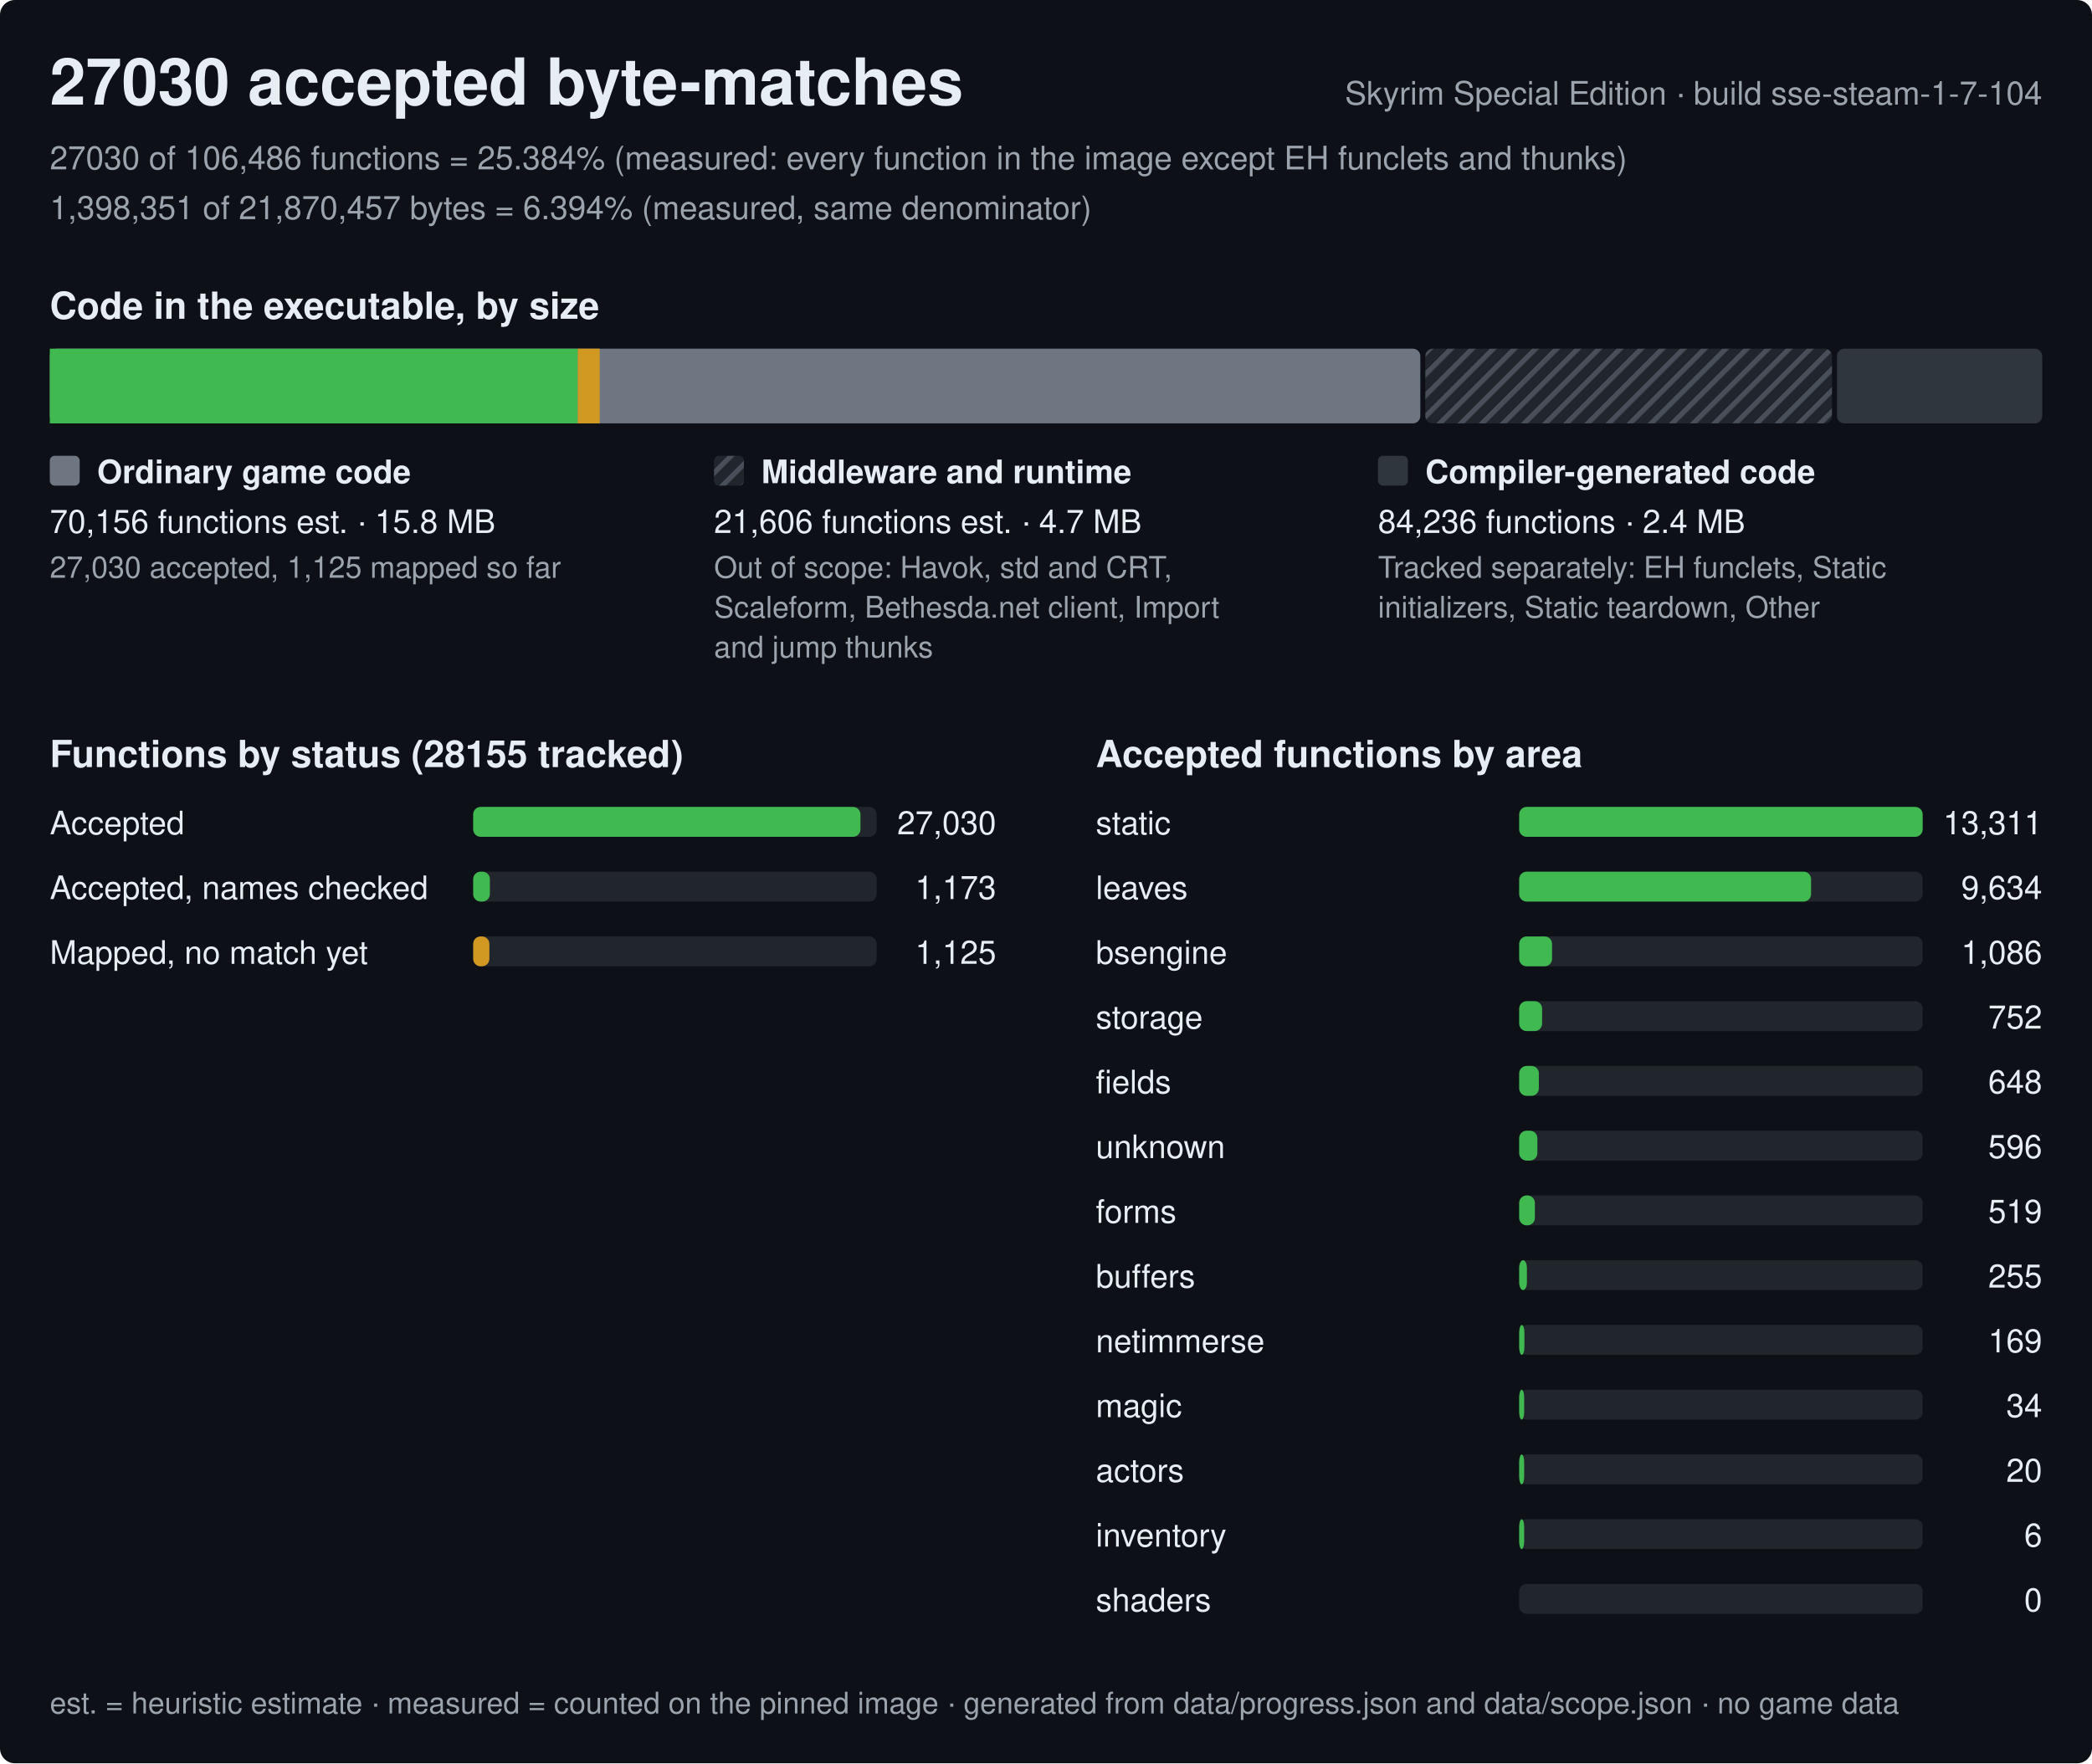
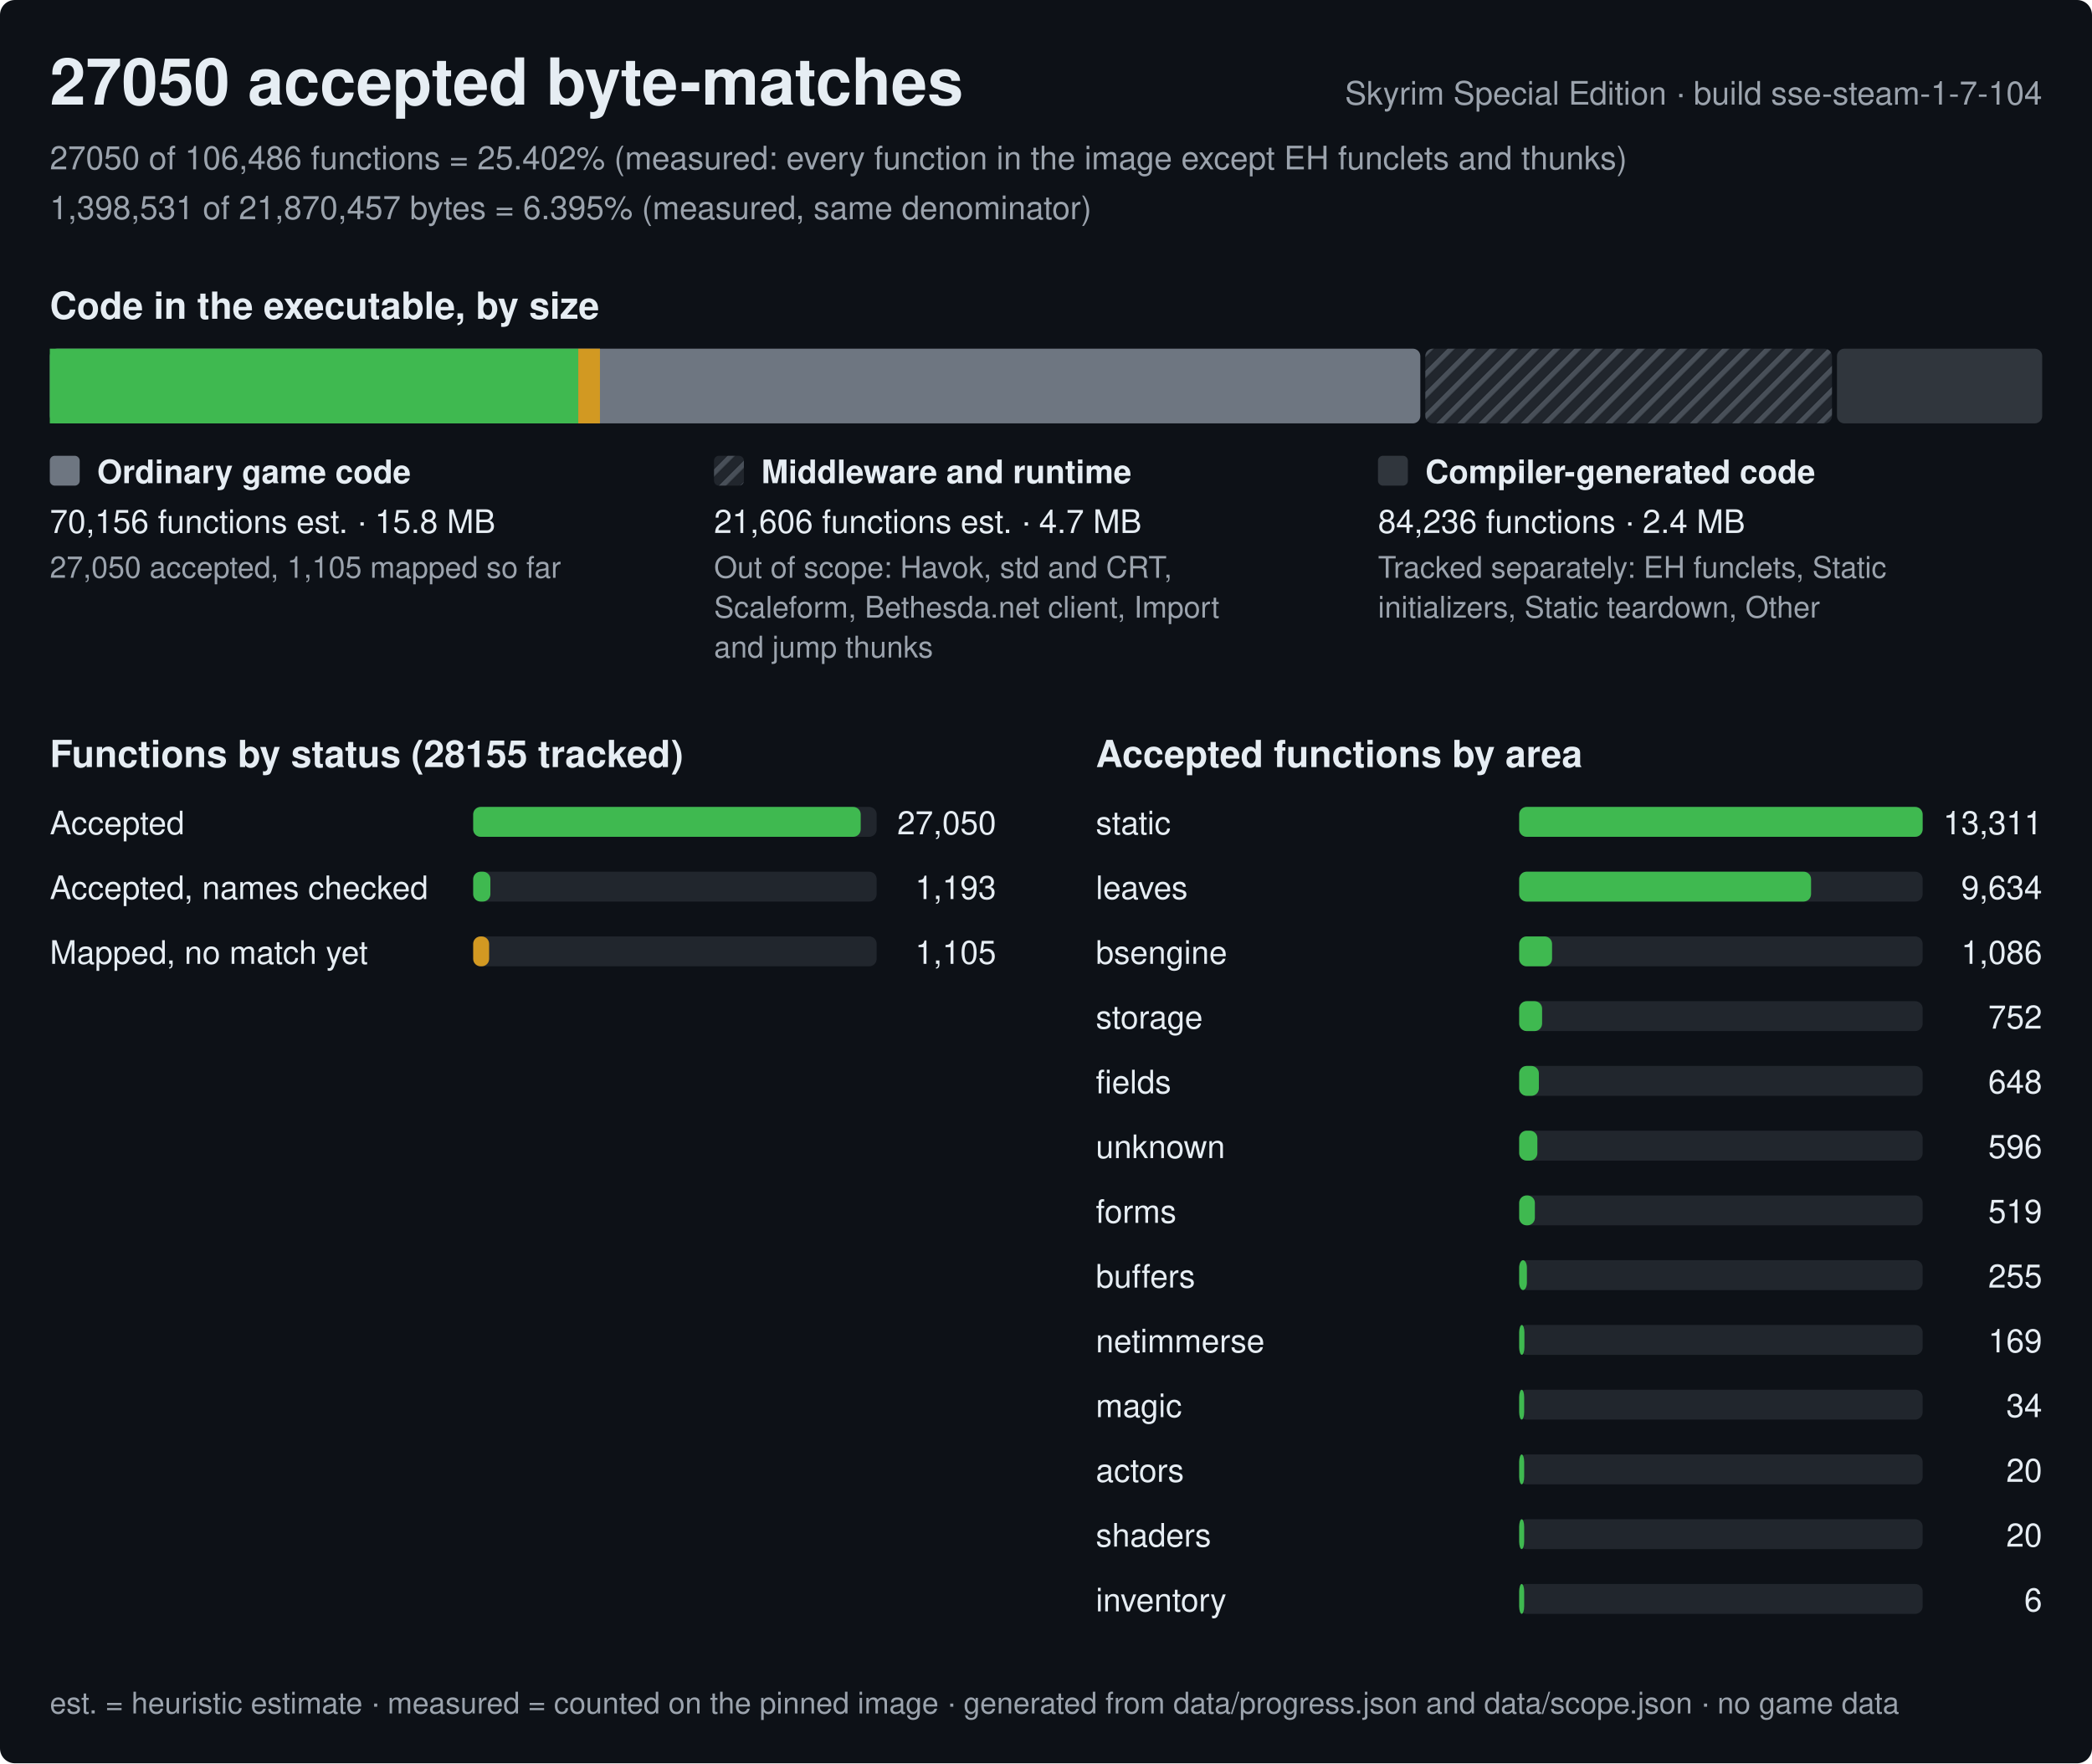
<svg xmlns="http://www.w3.org/2000/svg" width="840" height="708" viewBox="0 0 840 708" role="img" aria-label="Progress of the Skyrim Special Edition byte-matching reconstruction, build sse-steam-1-7-104">
  <style>text{font-family:-apple-system,BlinkMacSystemFont,'Segoe UI',Helvetica,Arial,sans-serif;fill:#e6edf3;white-space:pre}.h{font-size:26px;font-weight:600}.st{font-size:15px;font-weight:600}.lb{font-size:13px;font-weight:600}.bl{font-size:12px;font-weight:600;stroke:#0d1117;stroke-width:3px;paint-order:stroke;stroke-linejoin:round}.rl{font-size:13px}.fn{font-size:12px;fill:#9ba3ad}.mu{fill:#9ba3ad}</style>
  <defs>
    <pattern id="hx" width="6" height="6" patternUnits="userSpaceOnUse" patternTransform="rotate(45)">
      <rect width="6" height="6" fill="#21262d" />
      <rect width="2" height="6" fill="#484f58" />
    </pattern>
  </defs>
  <rect width="840" height="708" rx="6" fill="#0d1117" />
-   <text x="20" y="42" class="h">27030 accepted byte-matches</text>
+   <text x="20" y="42" class="h">27050 accepted byte-matches</text>
  <text x="820" y="42" class="rl mu" text-anchor="end">Skyrim Special Edition · build sse-steam-1-7-104</text>
-   <text x="20" y="68" class="rl mu">27030 of 106,486 functions = 25.384% (measured: every function in the image except EH funclets and thunks)</text>
-   <text x="20" y="88" class="rl mu">1,398,351 of 21,870,457 bytes = 6.394% (measured, same denominator)</text>
+   <text x="20" y="68" class="rl mu">27050 of 106,486 functions = 25.402% (measured: every function in the image except EH funclets and thunks)</text>
+   <text x="20" y="88" class="rl mu">1,398,531 of 21,870,457 bytes = 6.395% (measured, same denominator)</text>
  <text x="20" y="128" class="st">Code in the executable, by size</text>
  <rect x="20" y="140" width="550.3" height="30" rx="3" fill="#6e7681" />
-   <rect x="20" y="140" width="212" height="30" fill="#3fb950" />
-   <rect x="232" y="140" width="8.8" height="30" fill="#d29922" />
+   <rect x="20" y="140" width="212.2" height="30" fill="#3fb950" />
+   <rect x="232.2" y="140" width="8.7" height="30" fill="#d29922" />
  <rect x="572.3" y="140" width="163.3" height="30" rx="3" fill="url(#hx)" />
  <rect x="737.6" y="140" width="82.4" height="30" rx="3" fill="#30363d" />
  <rect x="20" y="183" width="12" height="12" rx="2" fill="#6e7681" />
  <text x="39" y="194" class="lb">Ordinary game code</text>
  <text x="20" y="214" class="rl">70,156 functions est. · 15.8 MB</text>
-   <text x="20" y="232" class="fn">27,030 accepted, 1,125 mapped so far</text>
+   <text x="20" y="232" class="fn">27,050 accepted, 1,105 mapped so far</text>
  <rect x="286.7" y="183" width="12" height="12" rx="2" fill="url(#hx)" />
  <text x="305.7" y="194" class="lb">Middleware and runtime</text>
  <text x="286.7" y="214" class="rl">21,606 functions est. · 4.7 MB</text>
  <text x="286.7" y="232" class="fn">Out of scope: Havok, std and CRT,</text>
  <text x="286.7" y="248" class="fn">Scaleform, Bethesda.net client, Import</text>
  <text x="286.7" y="264" class="fn">and jump thunks</text>
  <rect x="553.3" y="183" width="12" height="12" rx="2" fill="#30363d" />
  <text x="572.3" y="194" class="lb">Compiler-generated code</text>
  <text x="553.3" y="214" class="rl">84,236 functions · 2.4 MB</text>
  <text x="553.3" y="232" class="fn">Tracked separately: EH funclets, Static</text>
  <text x="553.3" y="248" class="fn">initializers, Static teardown, Other</text>
  <text x="20" y="308" class="st">Functions by status (28155 tracked)</text>
  <text x="20" y="335" class="rl">Accepted</text>
  <rect x="190" y="324" width="162.0" height="12" rx="3" fill="#21262d" />
-   <rect x="190" y="324" width="155.5" height="12" rx="3" fill="#3fb950" />
-   <text x="400.0" y="335" class="rl" text-anchor="end">27,030</text>
+   <rect x="190" y="324" width="155.6" height="12" rx="3" fill="#3fb950" />
+   <text x="400.0" y="335" class="rl" text-anchor="end">27,050</text>
  <text x="20" y="361" class="rl">Accepted, names checked</text>
  <rect x="190" y="350" width="162.0" height="12" rx="3" fill="#21262d" />
-   <rect x="190" y="350" width="6.7" height="12" rx="3" fill="#3fb950" />
-   <text x="400.0" y="361" class="rl" text-anchor="end">1,173</text>
+   <rect x="190" y="350" width="6.9" height="12" rx="3" fill="#3fb950" />
+   <text x="400.0" y="361" class="rl" text-anchor="end">1,193</text>
  <text x="20" y="387" class="rl">Mapped, no match yet</text>
  <rect x="190" y="376" width="162.0" height="12" rx="3" fill="#21262d" />
-   <rect x="190" y="376" width="6.5" height="12" rx="3" fill="#d29922" />
-   <text x="400.0" y="387" class="rl" text-anchor="end">1,125</text>
+   <rect x="190" y="376" width="6.4" height="12" rx="3" fill="#d29922" />
+   <text x="400.0" y="387" class="rl" text-anchor="end">1,105</text>
  <text x="440.0" y="308" class="st">Accepted functions by area</text>
  <text x="440.0" y="335" class="rl">static</text>
  <rect x="610.0" y="324" width="162.0" height="12" rx="3" fill="#21262d" />
  <rect x="610.0" y="324" width="162" height="12" rx="3" fill="#3fb950" />
  <text x="820.0" y="335" class="rl" text-anchor="end">13,311</text>
  <text x="440.0" y="361" class="rl">leaves</text>
  <rect x="610.0" y="350" width="162.0" height="12" rx="3" fill="#21262d" />
  <rect x="610.0" y="350" width="117.2" height="12" rx="3" fill="#3fb950" />
  <text x="820.0" y="361" class="rl" text-anchor="end">9,634</text>
  <text x="440.0" y="387" class="rl">bsengine</text>
  <rect x="610.0" y="376" width="162.0" height="12" rx="3" fill="#21262d" />
  <rect x="610.0" y="376" width="13.2" height="12" rx="3" fill="#3fb950" />
  <text x="820.0" y="387" class="rl" text-anchor="end">1,086</text>
  <text x="440.0" y="413" class="rl">storage</text>
  <rect x="610.0" y="402" width="162.0" height="12" rx="3" fill="#21262d" />
  <rect x="610.0" y="402" width="9.2" height="12" rx="3" fill="#3fb950" />
  <text x="820.0" y="413" class="rl" text-anchor="end">752</text>
  <text x="440.0" y="439" class="rl">fields</text>
  <rect x="610.0" y="428" width="162.0" height="12" rx="3" fill="#21262d" />
  <rect x="610.0" y="428" width="7.9" height="12" rx="3" fill="#3fb950" />
  <text x="820.0" y="439" class="rl" text-anchor="end">648</text>
  <text x="440.0" y="465" class="rl">unknown</text>
  <rect x="610.0" y="454" width="162.0" height="12" rx="3" fill="#21262d" />
  <rect x="610.0" y="454" width="7.3" height="12" rx="3" fill="#3fb950" />
  <text x="820.0" y="465" class="rl" text-anchor="end">596</text>
  <text x="440.0" y="491" class="rl">forms</text>
  <rect x="610.0" y="480" width="162.0" height="12" rx="3" fill="#21262d" />
  <rect x="610.0" y="480" width="6.3" height="12" rx="3" fill="#3fb950" />
  <text x="820.0" y="491" class="rl" text-anchor="end">519</text>
  <text x="440.0" y="517" class="rl">buffers</text>
  <rect x="610.0" y="506" width="162.0" height="12" rx="3" fill="#21262d" />
  <rect x="610.0" y="506" width="3.1" height="12" rx="3" fill="#3fb950" />
  <text x="820.0" y="517" class="rl" text-anchor="end">255</text>
  <text x="440.0" y="543" class="rl">netimmerse</text>
  <rect x="610.0" y="532" width="162.0" height="12" rx="3" fill="#21262d" />
  <rect x="610.0" y="532" width="2.1" height="12" rx="3" fill="#3fb950" />
  <text x="820.0" y="543" class="rl" text-anchor="end">169</text>
  <text x="440.0" y="569" class="rl">magic</text>
  <rect x="610.0" y="558" width="162.0" height="12" rx="3" fill="#21262d" />
  <rect x="610.0" y="558" width="2" height="12" rx="3" fill="#3fb950" />
  <text x="820.0" y="569" class="rl" text-anchor="end">34</text>
  <text x="440.0" y="595" class="rl">actors</text>
  <rect x="610.0" y="584" width="162.0" height="12" rx="3" fill="#21262d" />
  <rect x="610.0" y="584" width="2" height="12" rx="3" fill="#3fb950" />
  <text x="820.0" y="595" class="rl" text-anchor="end">20</text>
-   <text x="440.0" y="621" class="rl">inventory</text>
+   <text x="440.0" y="621" class="rl">shaders</text>
  <rect x="610.0" y="610" width="162.0" height="12" rx="3" fill="#21262d" />
  <rect x="610.0" y="610" width="2" height="12" rx="3" fill="#3fb950" />
-   <text x="820.0" y="621" class="rl" text-anchor="end">6</text>
-   <text x="440.0" y="647" class="rl">shaders</text>
+   <text x="820.0" y="621" class="rl" text-anchor="end">20</text>
+   <text x="440.0" y="647" class="rl">inventory</text>
  <rect x="610.0" y="636" width="162.0" height="12" rx="3" fill="#21262d" />
-   <text x="820.0" y="647" class="rl" text-anchor="end">0</text>
+   <rect x="610.0" y="636" width="2" height="12" rx="3" fill="#3fb950" />
+   <text x="820.0" y="647" class="rl" text-anchor="end">6</text>
  <text x="20" y="688" class="fn">est. = heuristic estimate · measured = counted on the pinned image · generated from data/progress.json and data/scope.json · no game data</text>
</svg>
